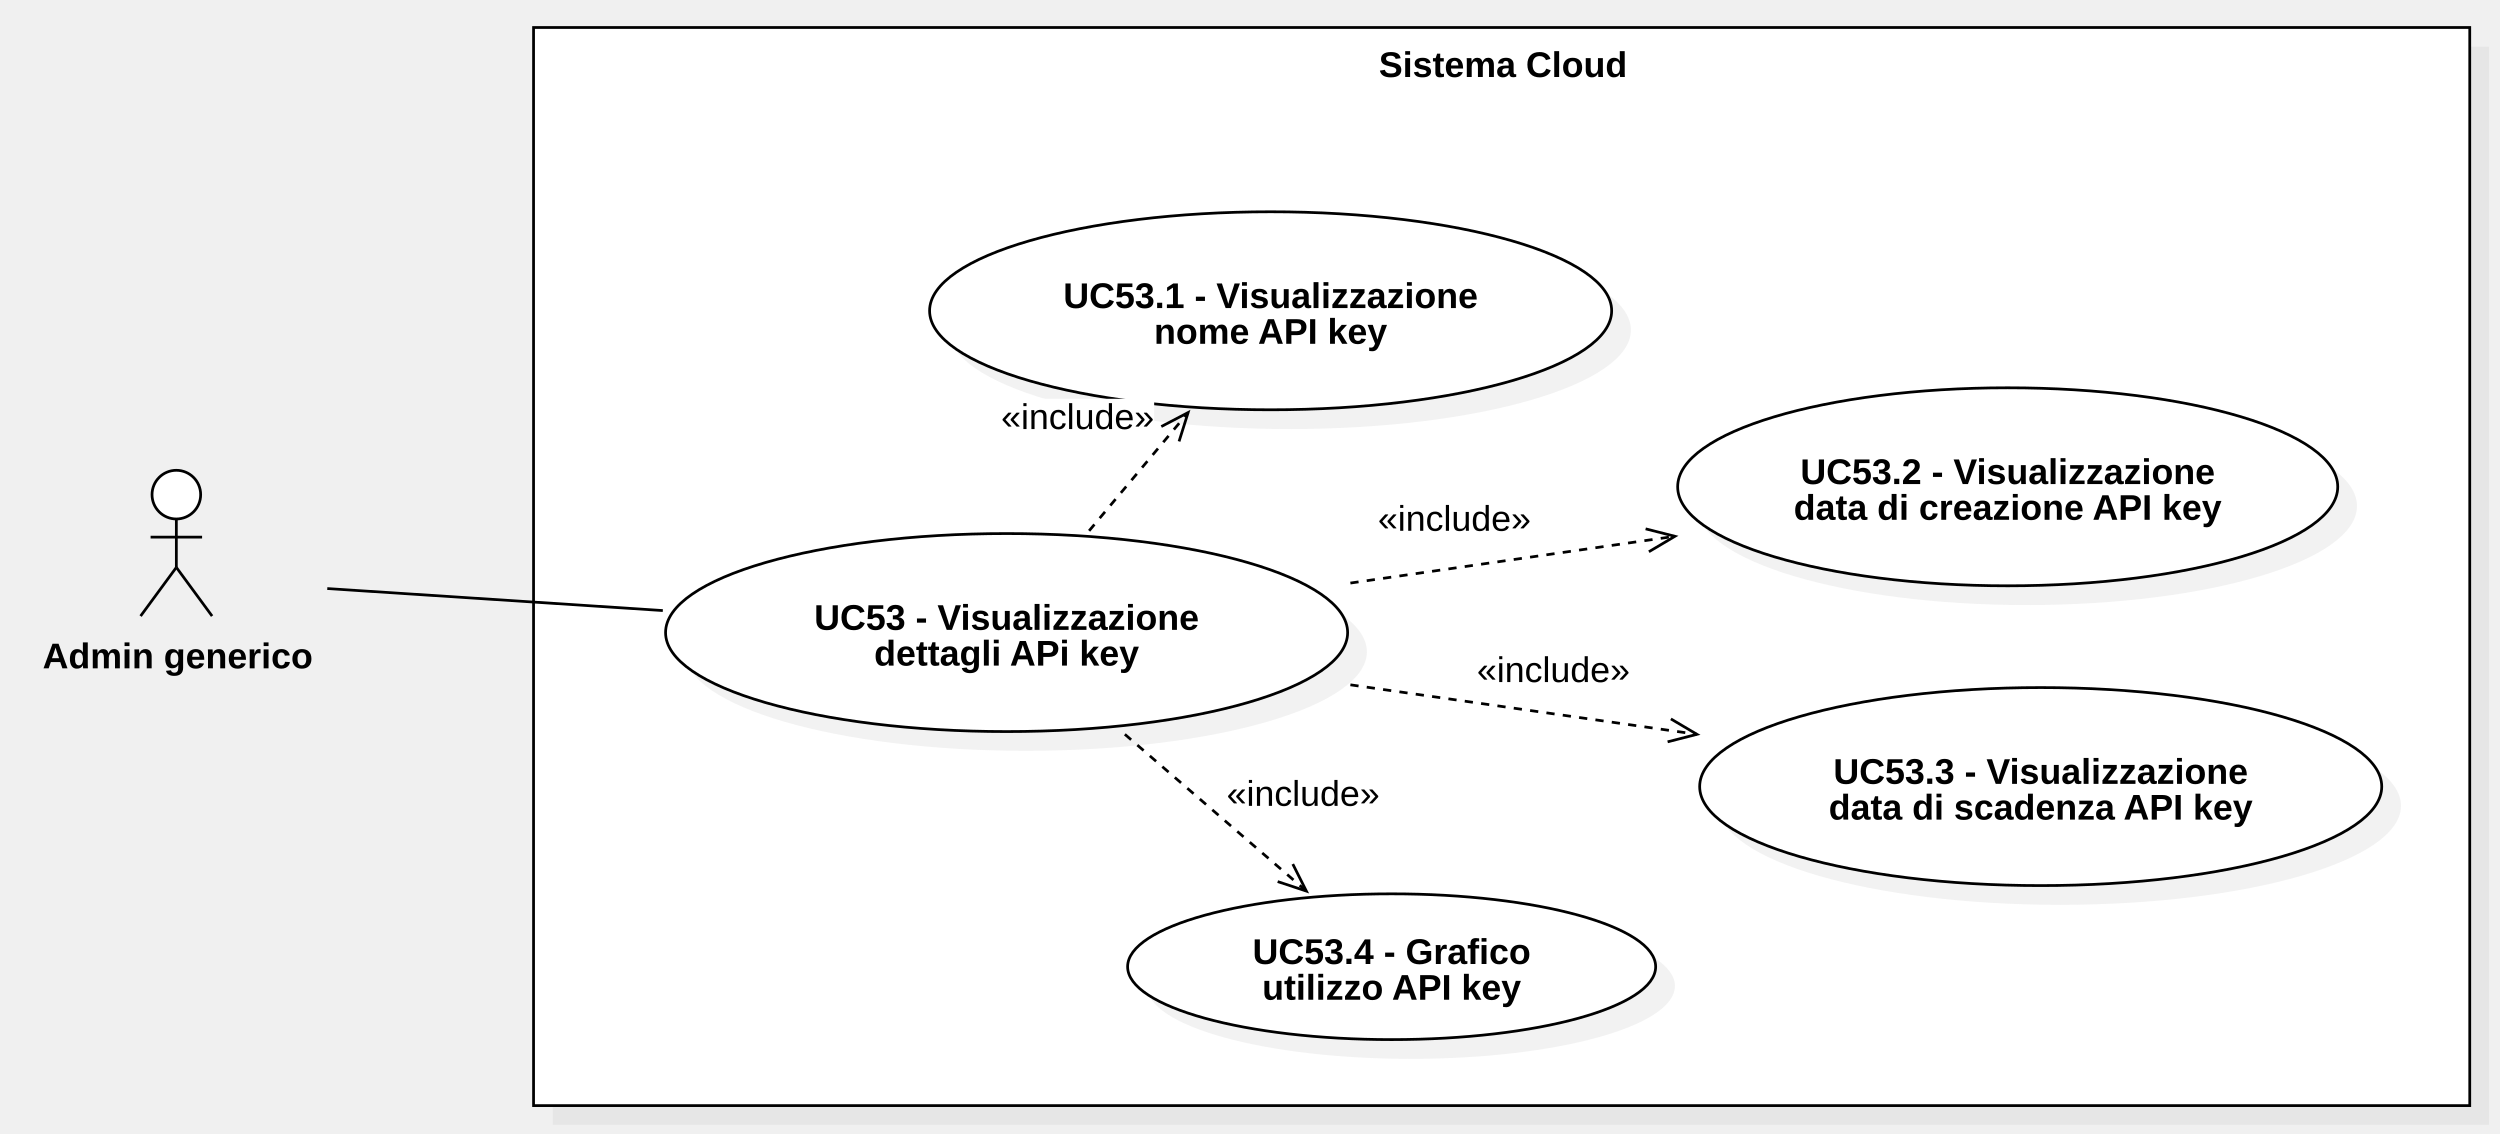
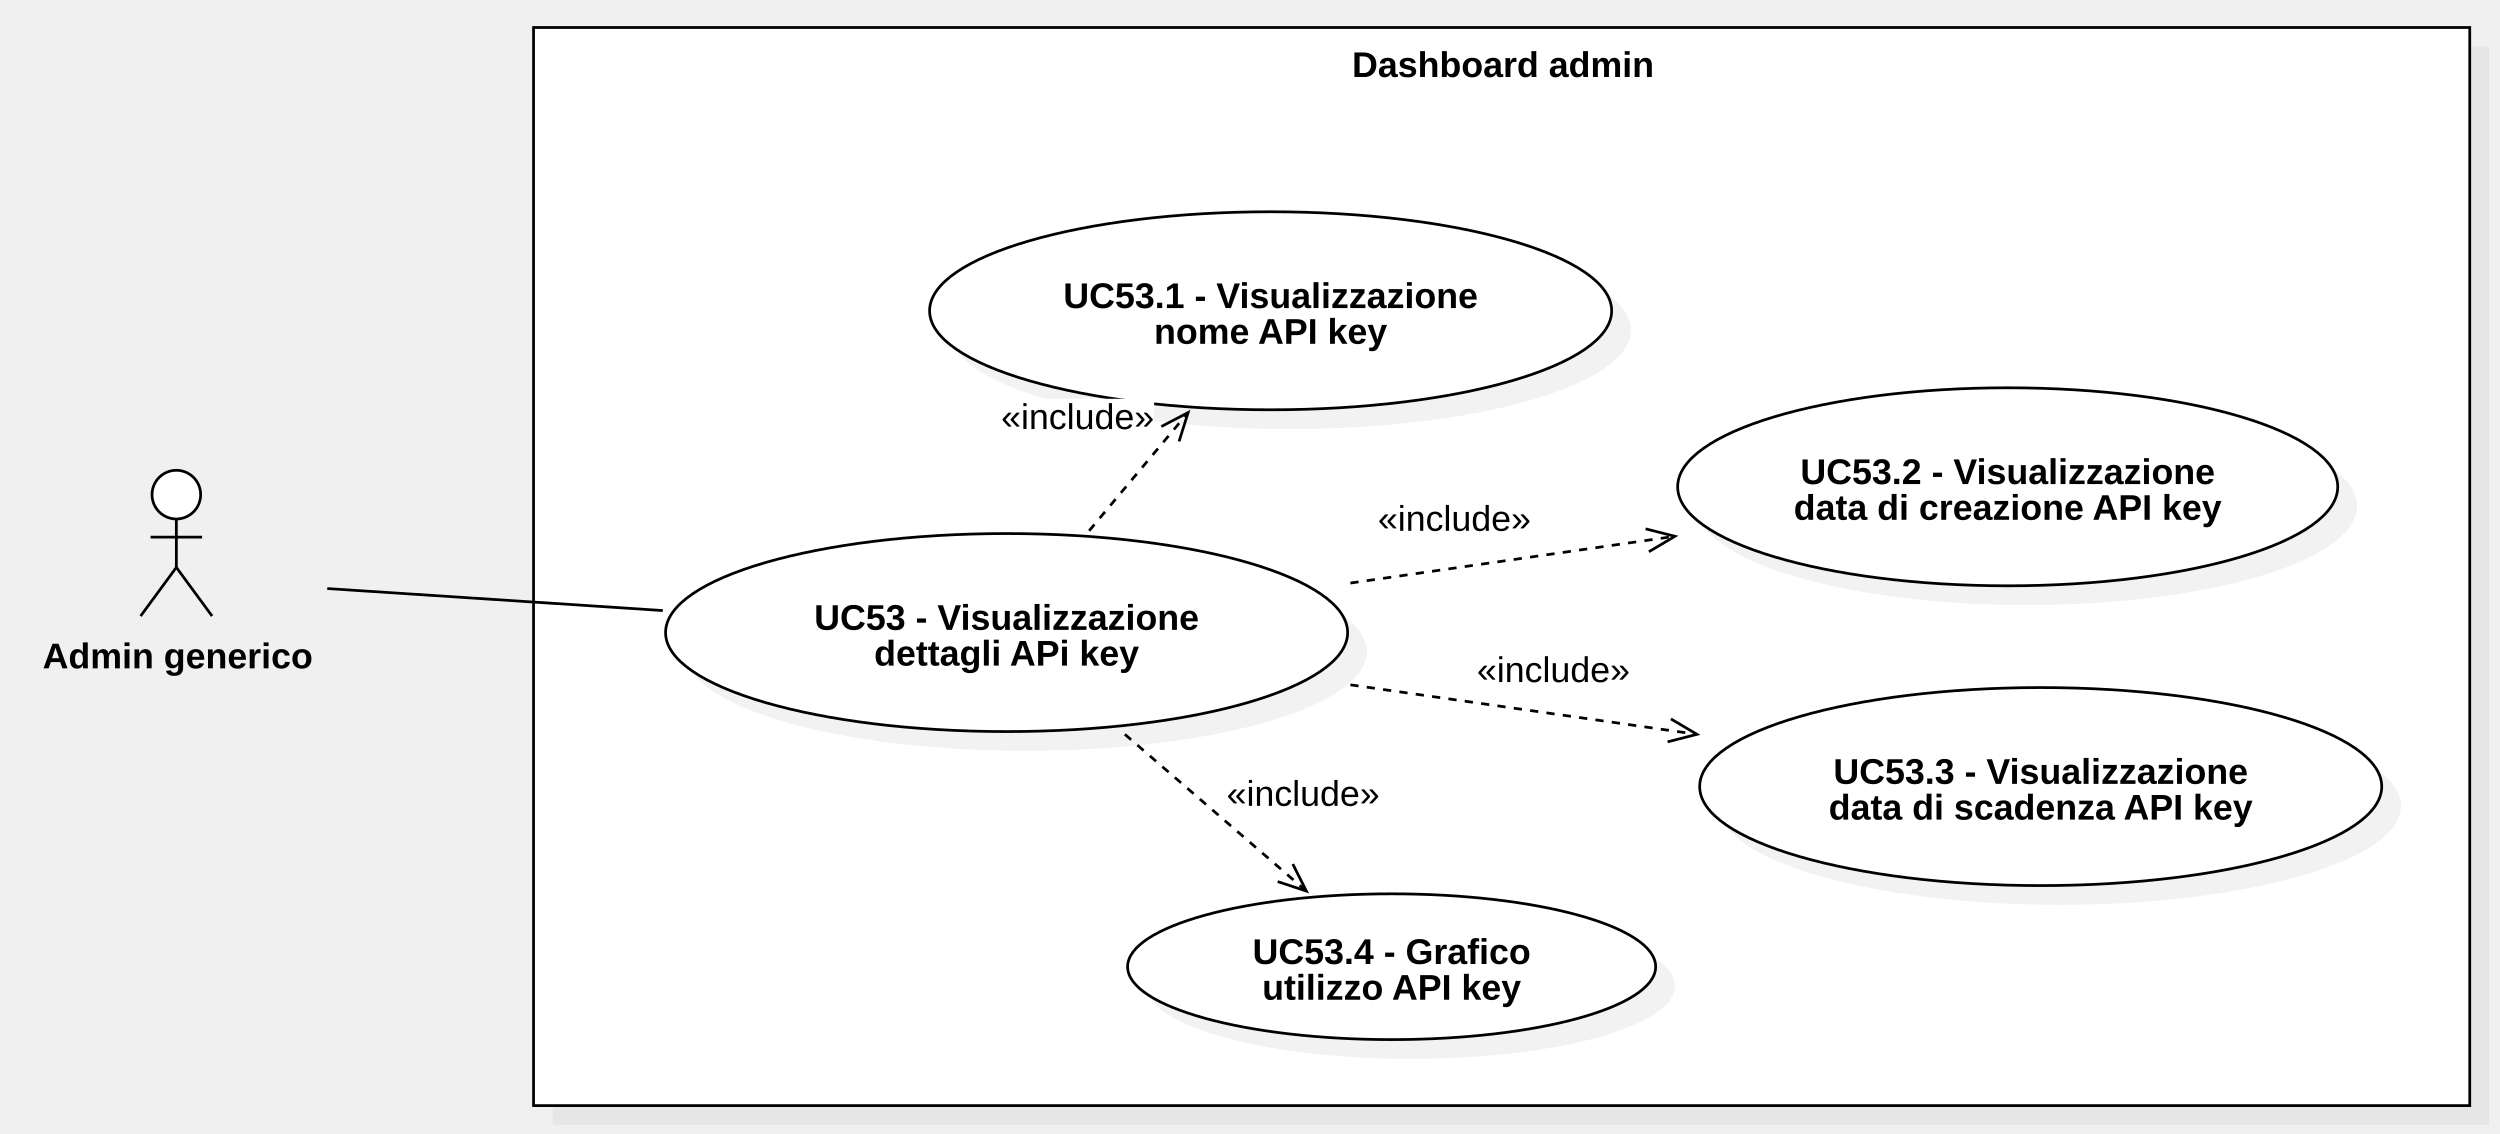
<svg xmlns="http://www.w3.org/2000/svg" version="1.1" width="909" height="412">
  <defs />
  <g>
    <g>
-       <rect fill="#C0C0C0" stroke="none" x="747" y="491" width="704" height="392" transform="matrix(1 0 0 1 -546 -474)" fill-opacity="0.2" />
+       <rect fill="#C0C0C0" stroke="none" x="729" y="478" width="704" height="392" transform="matrix(1 0 0 1 -528 -461)" fill-opacity="0.2" />
    </g>
    <g>
-       <rect fill="#ffffff" stroke="none" x="740" y="484" width="704" height="392" transform="matrix(1 0 0 1 -546 -474)" />
+       <rect fill="#ffffff" stroke="none" x="722" y="471" width="704" height="392" transform="matrix(1 0 0 1 -528 -461)" />
    </g>
    <g>
      <path fill="none" stroke="#000000" paint-order="fill stroke markers" d=" M 194 10 L 898 10 L 898 402 L 194 402 L 194 10 Z Z" stroke-miterlimit="10" stroke-dasharray="" />
    </g>
    <g>
      <g>
        <path fill="none" stroke="none" />
-         <text fill="#000000" stroke="none" font-family="Arial" font-size="13px" font-style="normal" font-weight="bold" text-decoration="undefined" x="1092.5" y="497.5" text-anchor="middle" dominant-baseline="central" transform="matrix(1 0 0 1 -546 -474)">Sistema Cloud</text>
+         <text fill="#000000" stroke="none" font-family="Arial" font-size="13px" font-style="normal" font-weight="bold" text-decoration="undefined" x="1074.5" y="484.5" text-anchor="middle" dominant-baseline="central" transform="matrix(1 0 0 1 -528 -461)">Dashboard admin</text>
      </g>
    </g>
    <g>
      <path fill="#ffffff" stroke="none" paint-order="stroke fill markers" d=" M 55.278 179.85 C 55.278 174.962 59.236 171 64.118 171 C 69 171 72.958 174.962 72.958 179.85 C 72.958 184.738 69 188.7 64.118 188.7 C 59.236 188.7 55.278 184.738 55.278 179.85 Z" />
    </g>
    <g>
      <path fill="none" stroke="#000000" paint-order="fill stroke markers" d=" M 55.278 179.85 C 55.278 174.962 59.236 171 64.118 171 C 69 171 72.958 174.962 72.958 179.85 C 72.958 184.738 69 188.7 64.118 188.7 C 59.236 188.7 55.278 184.738 55.278 179.85 Z" stroke-miterlimit="10" stroke-dasharray="" />
    </g>
    <g>
      <path fill="none" stroke="#000000" paint-order="fill stroke markers" d=" M 64.118 188.7 L 64.118 206.3" stroke-miterlimit="10" stroke-dasharray="" />
    </g>
    <g>
      <path fill="none" stroke="#000000" paint-order="fill stroke markers" d=" M 54.758 195.3 L 73.478 195.3" stroke-miterlimit="10" stroke-dasharray="" />
    </g>
    <g>
      <path fill="none" stroke="#000000" paint-order="fill stroke markers" d=" M 64.118 206.3 L 51.118 224" stroke-miterlimit="10" stroke-dasharray="" />
    </g>
    <g>
      <path fill="none" stroke="#000000" paint-order="fill stroke markers" d=" M 64.118 206.3 L 77.118 224" stroke-miterlimit="10" stroke-dasharray="" />
    </g>
    <g>
      <g>
        <path fill="none" stroke="none" />
-         <text fill="#000000" stroke="none" font-family="Arial" font-size="13px" font-style="normal" font-weight="bold" text-decoration="undefined" x="610.618" y="712.5" text-anchor="middle" dominant-baseline="central" transform="matrix(1 0 0 1 -546 -474)">Admin generico</text>
+         <text fill="#000000" stroke="none" font-family="Arial" font-size="13px" font-style="normal" font-weight="bold" text-decoration="undefined" x="592.618" y="699.5" text-anchor="middle" dominant-baseline="central" transform="matrix(1 0 0 1 -528 -461)">Admin generico</text>
      </g>
    </g>
    <g>
      <path fill="#C0C0C0" stroke="none" paint-order="stroke fill markers" d=" M 249 237 C 249 217.118 304.517 201 373 201 C 441.483 201 497 217.118 497 237 C 497 256.882 441.483 273 373 273 C 304.517 273 249 256.882 249 237 Z" fill-opacity="0.2" />
    </g>
    <g>
      <path fill="#ffffff" stroke="none" paint-order="stroke fill markers" d=" M 242 230 C 242 210.118 297.517 194 366 194 C 434.483 194 490 210.118 490 230 C 490 249.882 434.483 266 366 266 C 297.517 266 242 249.882 242 230 Z" />
    </g>
    <g>
      <path fill="none" stroke="#000000" paint-order="fill stroke markers" d=" M 242 230 C 242 210.118 297.517 194 366 194 C 434.483 194 490 210.118 490 230 C 490 249.882 434.483 266 366 266 C 297.517 266 242 249.882 242 230 Z" stroke-miterlimit="10" stroke-dasharray="" />
    </g>
    <g>
      <g>
        <path fill="none" stroke="none" />
-         <text fill="#000000" stroke="none" font-family="Arial" font-size="13px" font-style="normal" font-weight="bold" text-decoration="undefined" x="912" y="698.5" text-anchor="middle" dominant-baseline="central" transform="matrix(1 0 0 1 -546 -474)">UC53 - Visualizzazione</text>
-         <text fill="#000000" stroke="none" font-family="Arial" font-size="13px" font-style="normal" font-weight="bold" text-decoration="undefined" x="912" y="711.5" text-anchor="middle" dominant-baseline="central" transform="matrix(1 0 0 1 -546 -474)">dettagli APi key</text>
+         <text fill="#000000" stroke="none" font-family="Arial" font-size="13px" font-style="normal" font-weight="bold" text-decoration="undefined" x="894" y="685.5" text-anchor="middle" dominant-baseline="central" transform="matrix(1 0 0 1 -528 -461)">UC53 - Visualizzazione</text>
+         <text fill="#000000" stroke="none" font-family="Arial" font-size="13px" font-style="normal" font-weight="bold" text-decoration="undefined" x="894" y="698.5" text-anchor="middle" dominant-baseline="central" transform="matrix(1 0 0 1 -528 -461)">dettagli APi key</text>
      </g>
    </g>
    <g>
      <path fill="none" stroke="#000000" paint-order="fill stroke markers" d=" M 241 222 L 119 214" stroke-miterlimit="10" stroke-dasharray="" />
    </g>
    <g>
      <path fill="#C0C0C0" stroke="none" paint-order="stroke fill markers" d=" M 345 120 C 345 100.118 400.517 84 469 84 C 537.483 84 593 100.118 593 120 C 593 139.882 537.483 156 469 156 C 400.517 156 345 139.882 345 120 Z" fill-opacity="0.2" />
    </g>
    <g>
      <path fill="#ffffff" stroke="none" paint-order="stroke fill markers" d=" M 338 113 C 338 93.118 393.517 77 462 77 C 530.483 77 586 93.118 586 113 C 586 132.882 530.483 149 462 149 C 393.517 149 338 132.882 338 113 Z" />
    </g>
    <g>
      <path fill="none" stroke="#000000" paint-order="fill stroke markers" d=" M 338 113 C 338 93.118 393.517 77 462 77 C 530.483 77 586 93.118 586 113 C 586 132.882 530.483 149 462 149 C 393.517 149 338 132.882 338 113 Z" stroke-miterlimit="10" stroke-dasharray="" />
    </g>
    <g>
      <g>
        <path fill="none" stroke="none" />
-         <text fill="#000000" stroke="none" font-family="Arial" font-size="13px" font-style="normal" font-weight="bold" text-decoration="undefined" x="1008" y="581.5" text-anchor="middle" dominant-baseline="central" transform="matrix(1 0 0 1 -546 -474)">UC53.1 - Visualizzazione</text>
-         <text fill="#000000" stroke="none" font-family="Arial" font-size="13px" font-style="normal" font-weight="bold" text-decoration="undefined" x="1008" y="594.5" text-anchor="middle" dominant-baseline="central" transform="matrix(1 0 0 1 -546 -474)">nome API key</text>
+         <text fill="#000000" stroke="none" font-family="Arial" font-size="13px" font-style="normal" font-weight="bold" text-decoration="undefined" x="990" y="568.5" text-anchor="middle" dominant-baseline="central" transform="matrix(1 0 0 1 -528 -461)">UC53.1 - Visualizzazione</text>
+         <text fill="#000000" stroke="none" font-family="Arial" font-size="13px" font-style="normal" font-weight="bold" text-decoration="undefined" x="990" y="581.5" text-anchor="middle" dominant-baseline="central" transform="matrix(1 0 0 1 -528 -461)">nome API key</text>
      </g>
    </g>
    <g>
      <path fill="#C0C0C0" stroke="none" paint-order="stroke fill markers" d=" M 417 358.5 C 417 343.864 459.981 332 513 332 C 566.019 332 609 343.864 609 358.5 C 609 373.136 566.019 385 513 385 C 459.981 385 417 373.136 417 358.5 Z" fill-opacity="0.2" />
    </g>
    <g>
      <path fill="#ffffff" stroke="none" paint-order="stroke fill markers" d=" M 410 351.5 C 410 336.864 452.981 325 506 325 C 559.019 325 602 336.864 602 351.5 C 602 366.136 559.019 378 506 378 C 452.981 378 410 366.136 410 351.5 Z" />
    </g>
    <g>
      <path fill="none" stroke="#000000" paint-order="fill stroke markers" d=" M 410 351.5 C 410 336.864 452.981 325 506 325 C 559.019 325 602 336.864 602 351.5 C 602 366.136 559.019 378 506 378 C 452.981 378 410 366.136 410 351.5 Z" stroke-miterlimit="10" stroke-dasharray="" />
    </g>
    <g>
      <g>
        <path fill="none" stroke="none" />
-         <text fill="#000000" stroke="none" font-family="Arial" font-size="13px" font-style="normal" font-weight="bold" text-decoration="undefined" x="1052" y="820" text-anchor="middle" dominant-baseline="central" transform="matrix(1 0 0 1 -546 -474)">UC53.4 - Grafico</text>
-         <text fill="#000000" stroke="none" font-family="Arial" font-size="13px" font-style="normal" font-weight="bold" text-decoration="undefined" x="1052" y="833" text-anchor="middle" dominant-baseline="central" transform="matrix(1 0 0 1 -546 -474)">utilizzo API key</text>
+         <text fill="#000000" stroke="none" font-family="Arial" font-size="13px" font-style="normal" font-weight="bold" text-decoration="undefined" x="1034" y="807" text-anchor="middle" dominant-baseline="central" transform="matrix(1 0 0 1 -528 -461)">UC53.4 - Grafico</text>
+         <text fill="#000000" stroke="none" font-family="Arial" font-size="13px" font-style="normal" font-weight="bold" text-decoration="undefined" x="1034" y="820" text-anchor="middle" dominant-baseline="central" transform="matrix(1 0 0 1 -528 -461)">utilizzo API key</text>
      </g>
    </g>
    <g>
      <path fill="none" stroke="#000000" paint-order="fill stroke markers" d=" M 396 193 L 432 150" stroke-miterlimit="10" stroke-dasharray="3" />
    </g>
    <g>
      <path fill="none" stroke="#000000" paint-order="fill stroke markers" d=" M 428.704 160.495 L 432 150 L 422.249 155.09" stroke-miterlimit="10" stroke-dasharray="" />
    </g>
    <g>
-       <rect fill="#ffffff" stroke="none" x="910" y="619" width="55.656" height="13" transform="matrix(1 0 0 1 -546 -474)" />
+       <rect fill="#ffffff" stroke="none" x="892" y="606" width="55.656" height="13" transform="matrix(1 0 0 1 -528 -461)" />
    </g>
    <g>
      <g>
        <path fill="none" stroke="none" />
-         <text fill="#000000" stroke="none" font-family="Arial" font-size="13px" font-style="normal" font-weight="normal" text-decoration="undefined" x="937.828" y="625.5" text-anchor="middle" dominant-baseline="central" transform="matrix(1 0 0 1 -546 -474)">«include»</text>
+         <text fill="#000000" stroke="none" font-family="Arial" font-size="13px" font-style="normal" font-weight="normal" text-decoration="undefined" x="919.828" y="612.5" text-anchor="middle" dominant-baseline="central" transform="matrix(1 0 0 1 -528 -461)">«include»</text>
      </g>
    </g>
    <g>
      <path fill="none" stroke="#000000" paint-order="fill stroke markers" d=" M 491 212 L 609 195" stroke-miterlimit="10" stroke-dasharray="3" />
    </g>
    <g>
      <path fill="none" stroke="#000000" paint-order="fill stroke markers" d=" M 599.541 200.616 L 609 195 L 598.341 192.283" stroke-miterlimit="10" stroke-dasharray="" />
    </g>
    <g>
-       <rect fill="#ffffff" stroke="none" x="1047" y="656" width="55.656" height="13" transform="matrix(1 0 0 1 -546 -474)" />
+       <rect fill="#ffffff" stroke="none" x="1029" y="643" width="55.656" height="13" transform="matrix(1 0 0 1 -528 -461)" />
    </g>
    <g>
      <g>
        <path fill="none" stroke="none" />
-         <text fill="#000000" stroke="none" font-family="Arial" font-size="13px" font-style="normal" font-weight="normal" text-decoration="undefined" x="1074.828" y="662.5" text-anchor="middle" dominant-baseline="central" transform="matrix(1 0 0 1 -546 -474)">«include»</text>
+         <text fill="#000000" stroke="none" font-family="Arial" font-size="13px" font-style="normal" font-weight="normal" text-decoration="undefined" x="1056.828" y="649.5" text-anchor="middle" dominant-baseline="central" transform="matrix(1 0 0 1 -528 -461)">«include»</text>
      </g>
    </g>
    <g>
      <path fill="none" stroke="#000000" paint-order="fill stroke markers" d=" M 491 249 L 617 267" stroke-miterlimit="10" stroke-dasharray="3" />
    </g>
    <g>
      <path fill="none" stroke="#000000" paint-order="fill stroke markers" d=" M 606.344 269.73 L 617 267 L 607.535 261.396" stroke-miterlimit="10" stroke-dasharray="" />
    </g>
    <g>
-       <rect fill="#ffffff" stroke="none" x="1083" y="711" width="55.656" height="13" transform="matrix(1 0 0 1 -546 -474)" />
+       <rect fill="#ffffff" stroke="none" x="1065" y="698" width="55.656" height="13" transform="matrix(1 0 0 1 -528 -461)" />
    </g>
    <g>
      <g>
        <path fill="none" stroke="none" />
-         <text fill="#000000" stroke="none" font-family="Arial" font-size="13px" font-style="normal" font-weight="normal" text-decoration="undefined" x="1110.828" y="717.5" text-anchor="middle" dominant-baseline="central" transform="matrix(1 0 0 1 -546 -474)">«include»</text>
+         <text fill="#000000" stroke="none" font-family="Arial" font-size="13px" font-style="normal" font-weight="normal" text-decoration="undefined" x="1092.828" y="704.5" text-anchor="middle" dominant-baseline="central" transform="matrix(1 0 0 1 -528 -461)">«include»</text>
      </g>
    </g>
    <g>
      <path fill="none" stroke="#000000" paint-order="fill stroke markers" d=" M 409 267 L 475 324" stroke-miterlimit="10" stroke-dasharray="3" />
    </g>
    <g>
      <path fill="none" stroke="#000000" paint-order="fill stroke markers" d=" M 464.557 320.543 L 475 324 L 470.06 314.172" stroke-miterlimit="10" stroke-dasharray="" />
    </g>
    <g>
-       <rect fill="#ffffff" stroke="none" x="992" y="756" width="55.656" height="13" transform="matrix(1 0 0 1 -546 -474)" />
+       <rect fill="#ffffff" stroke="none" x="974" y="743" width="55.656" height="13" transform="matrix(1 0 0 1 -528 -461)" />
    </g>
    <g>
      <g>
        <path fill="none" stroke="none" />
-         <text fill="#000000" stroke="none" font-family="Arial" font-size="13px" font-style="normal" font-weight="normal" text-decoration="undefined" x="1019.828" y="762.5" text-anchor="middle" dominant-baseline="central" transform="matrix(1 0 0 1 -546 -474)">«include»</text>
+         <text fill="#000000" stroke="none" font-family="Arial" font-size="13px" font-style="normal" font-weight="normal" text-decoration="undefined" x="1001.828" y="749.5" text-anchor="middle" dominant-baseline="central" transform="matrix(1 0 0 1 -528 -461)">«include»</text>
      </g>
    </g>
    <g>
      <path fill="#C0C0C0" stroke="none" paint-order="stroke fill markers" d=" M 617 184 C 617 164.118 670.726 148 737 148 C 803.274 148 857 164.118 857 184 C 857 203.882 803.274 220 737 220 C 670.726 220 617 203.882 617 184 Z" fill-opacity="0.2" />
    </g>
    <g>
      <path fill="#ffffff" stroke="none" paint-order="stroke fill markers" d=" M 610 177 C 610 157.118 663.726 141 730 141 C 796.274 141 850 157.118 850 177 C 850 196.882 796.274 213 730 213 C 663.726 213 610 196.882 610 177 Z" />
    </g>
    <g>
      <path fill="none" stroke="#000000" paint-order="fill stroke markers" d=" M 610 177 C 610 157.118 663.726 141 730 141 C 796.274 141 850 157.118 850 177 C 850 196.882 796.274 213 730 213 C 663.726 213 610 196.882 610 177 Z" stroke-miterlimit="10" stroke-dasharray="" />
    </g>
    <g>
      <g>
        <path fill="none" stroke="none" />
-         <text fill="#000000" stroke="none" font-family="Arial" font-size="13px" font-style="normal" font-weight="bold" text-decoration="undefined" x="1276" y="645.5" text-anchor="middle" dominant-baseline="central" transform="matrix(1 0 0 1 -546 -474)">UC53.2 - Visualizzazione</text>
-         <text fill="#000000" stroke="none" font-family="Arial" font-size="13px" font-style="normal" font-weight="bold" text-decoration="undefined" x="1276" y="658.5" text-anchor="middle" dominant-baseline="central" transform="matrix(1 0 0 1 -546 -474)">data di creazione API key</text>
+         <text fill="#000000" stroke="none" font-family="Arial" font-size="13px" font-style="normal" font-weight="bold" text-decoration="undefined" x="1258" y="632.5" text-anchor="middle" dominant-baseline="central" transform="matrix(1 0 0 1 -528 -461)">UC53.2 - Visualizzazione</text>
+         <text fill="#000000" stroke="none" font-family="Arial" font-size="13px" font-style="normal" font-weight="bold" text-decoration="undefined" x="1258" y="645.5" text-anchor="middle" dominant-baseline="central" transform="matrix(1 0 0 1 -528 -461)">data di creazione API key</text>
      </g>
    </g>
    <g>
      <path fill="#C0C0C0" stroke="none" paint-order="stroke fill markers" d=" M 625 293 C 625 273.118 680.517 257 749 257 C 817.483 257 873 273.118 873 293 C 873 312.882 817.483 329 749 329 C 680.517 329 625 312.882 625 293 Z" fill-opacity="0.2" />
    </g>
    <g>
      <path fill="#ffffff" stroke="none" paint-order="stroke fill markers" d=" M 618 286 C 618 266.118 673.517 250 742 250 C 810.483 250 866 266.118 866 286 C 866 305.882 810.483 322 742 322 C 673.517 322 618 305.882 618 286 Z" />
    </g>
    <g>
      <path fill="none" stroke="#000000" paint-order="fill stroke markers" d=" M 618 286 C 618 266.118 673.517 250 742 250 C 810.483 250 866 266.118 866 286 C 866 305.882 810.483 322 742 322 C 673.517 322 618 305.882 618 286 Z" stroke-miterlimit="10" stroke-dasharray="" />
    </g>
    <g>
      <g>
        <path fill="none" stroke="none" />
-         <text fill="#000000" stroke="none" font-family="Arial" font-size="13px" font-style="normal" font-weight="bold" text-decoration="undefined" x="1288" y="754.5" text-anchor="middle" dominant-baseline="central" transform="matrix(1 0 0 1 -546 -474)">UC53.3 - Visualizzazione</text>
-         <text fill="#000000" stroke="none" font-family="Arial" font-size="13px" font-style="normal" font-weight="bold" text-decoration="undefined" x="1288" y="767.5" text-anchor="middle" dominant-baseline="central" transform="matrix(1 0 0 1 -546 -474)">data di scadenza API key</text>
+         <text fill="#000000" stroke="none" font-family="Arial" font-size="13px" font-style="normal" font-weight="bold" text-decoration="undefined" x="1270" y="741.5" text-anchor="middle" dominant-baseline="central" transform="matrix(1 0 0 1 -528 -461)">UC53.3 - Visualizzazione</text>
+         <text fill="#000000" stroke="none" font-family="Arial" font-size="13px" font-style="normal" font-weight="bold" text-decoration="undefined" x="1270" y="754.5" text-anchor="middle" dominant-baseline="central" transform="matrix(1 0 0 1 -528 -461)">data di scadenza API key</text>
      </g>
    </g>
  </g>
</svg>
